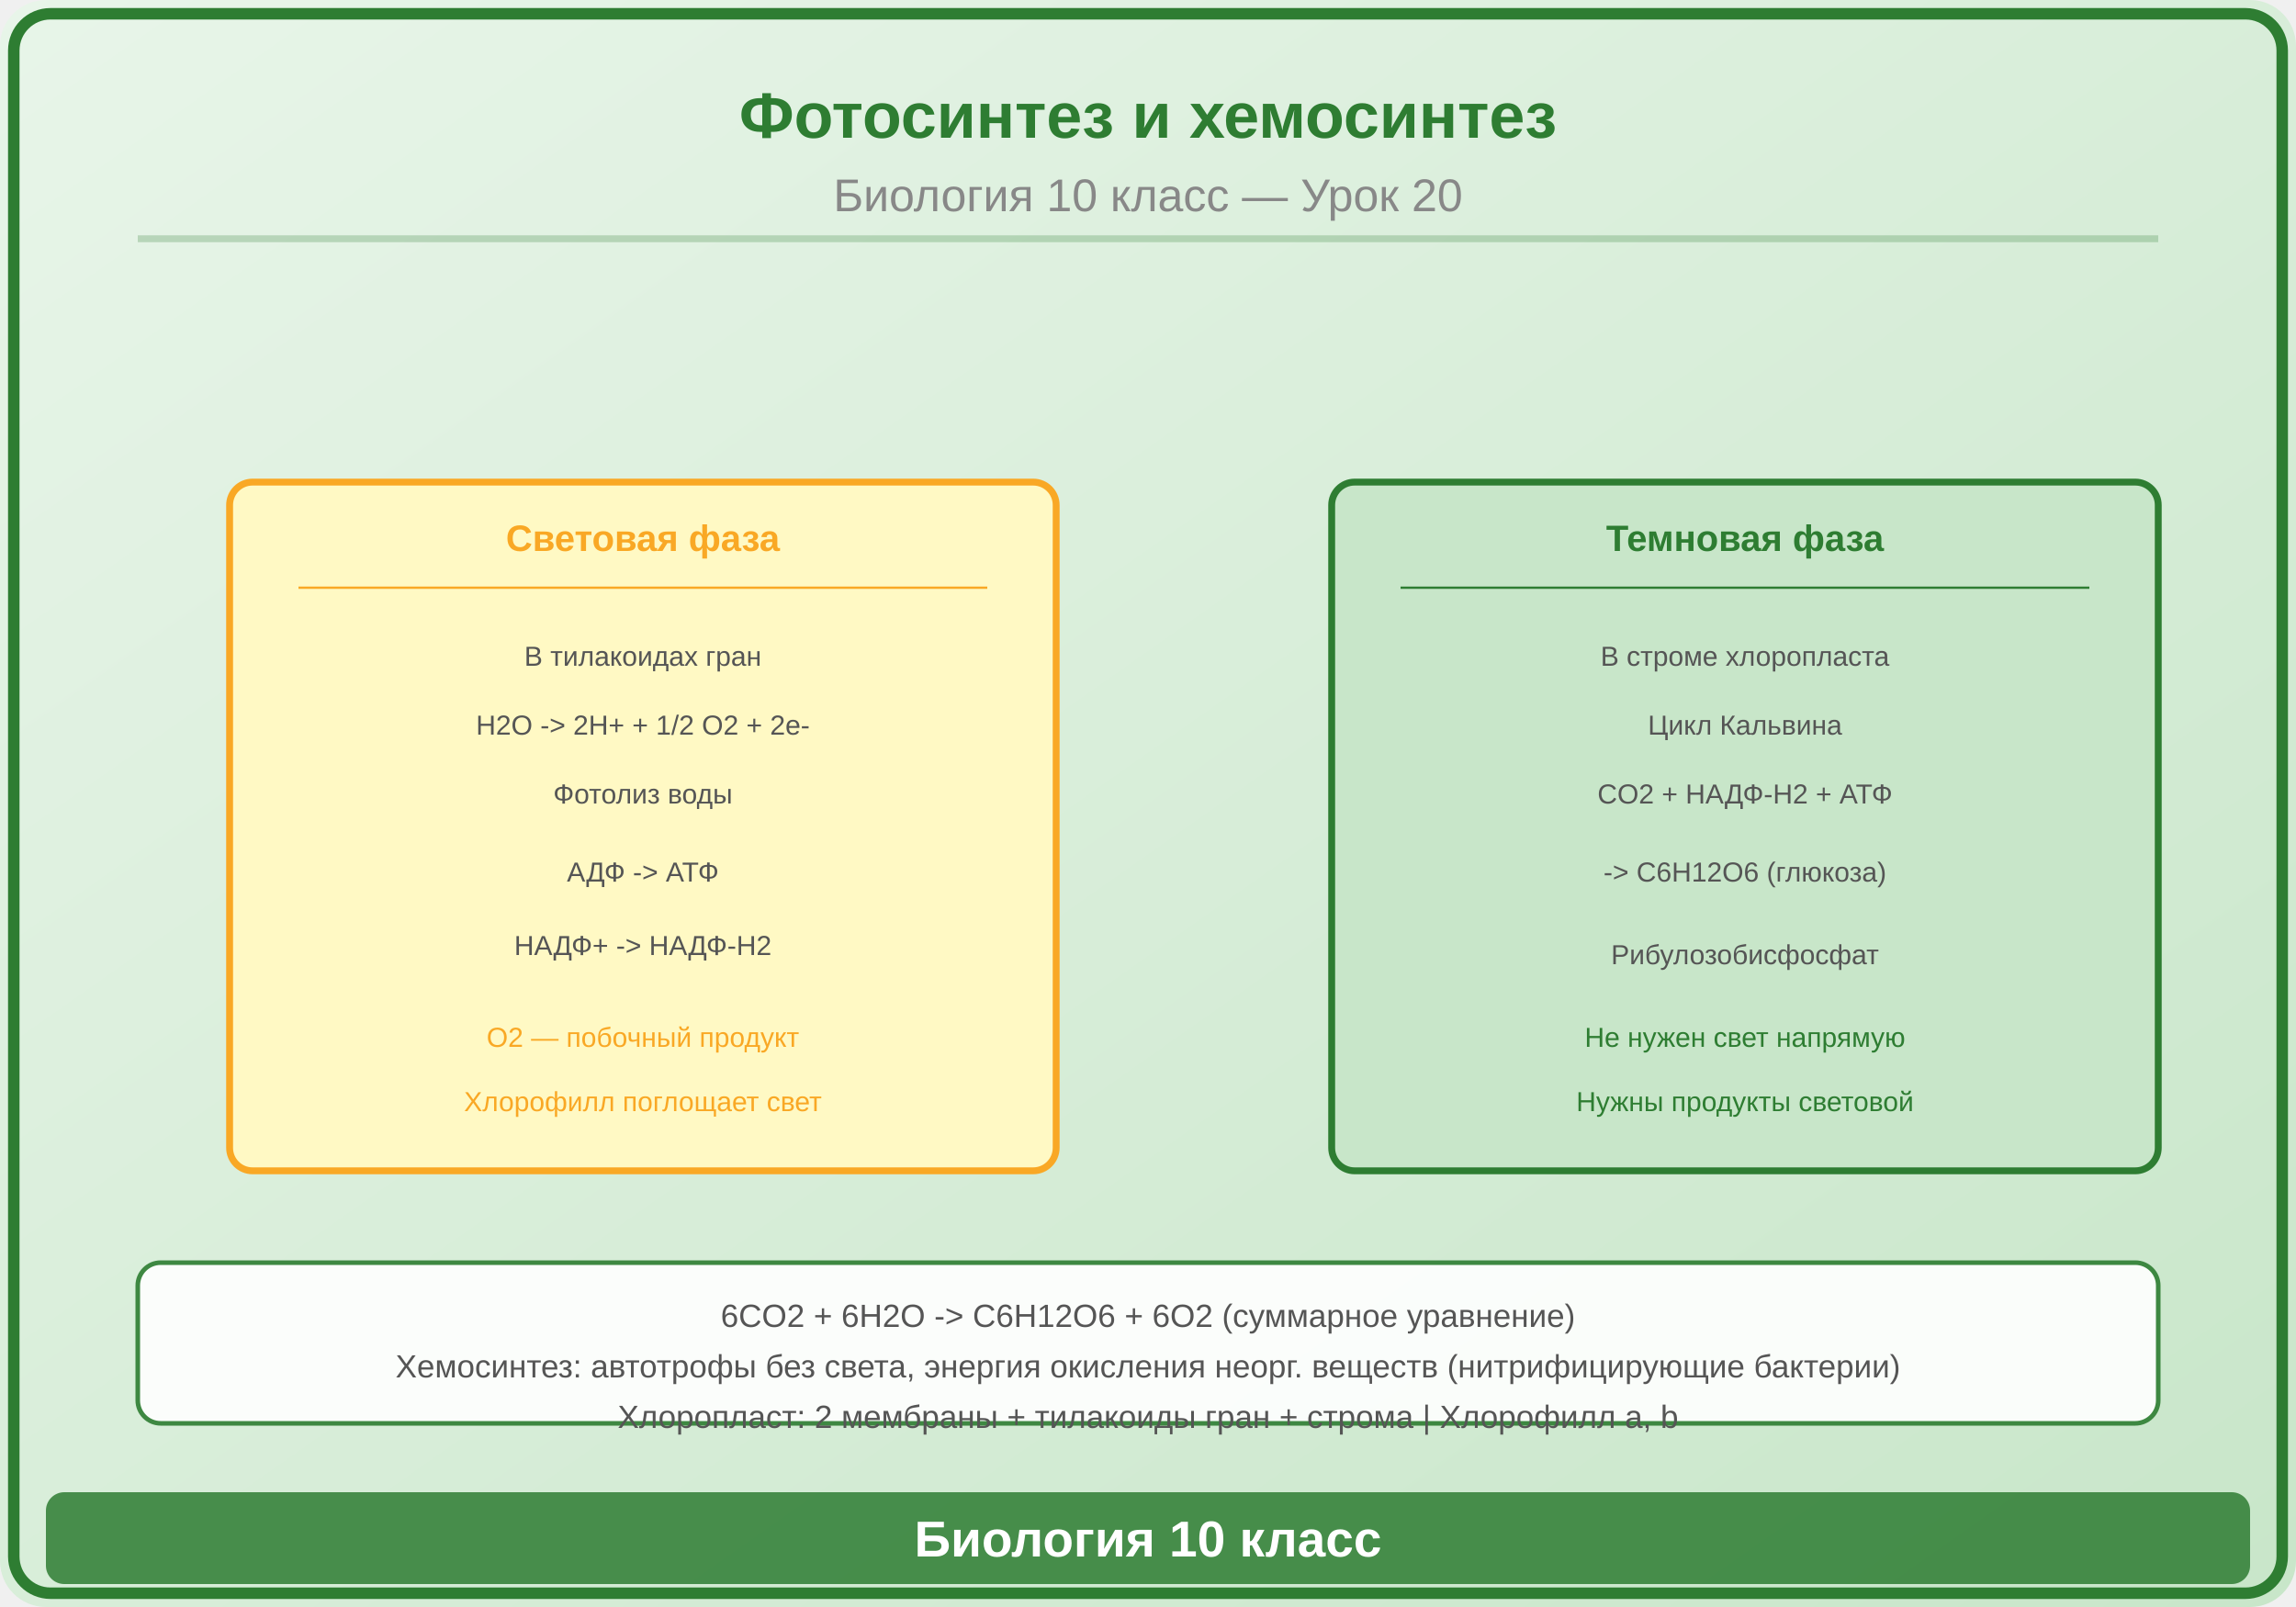
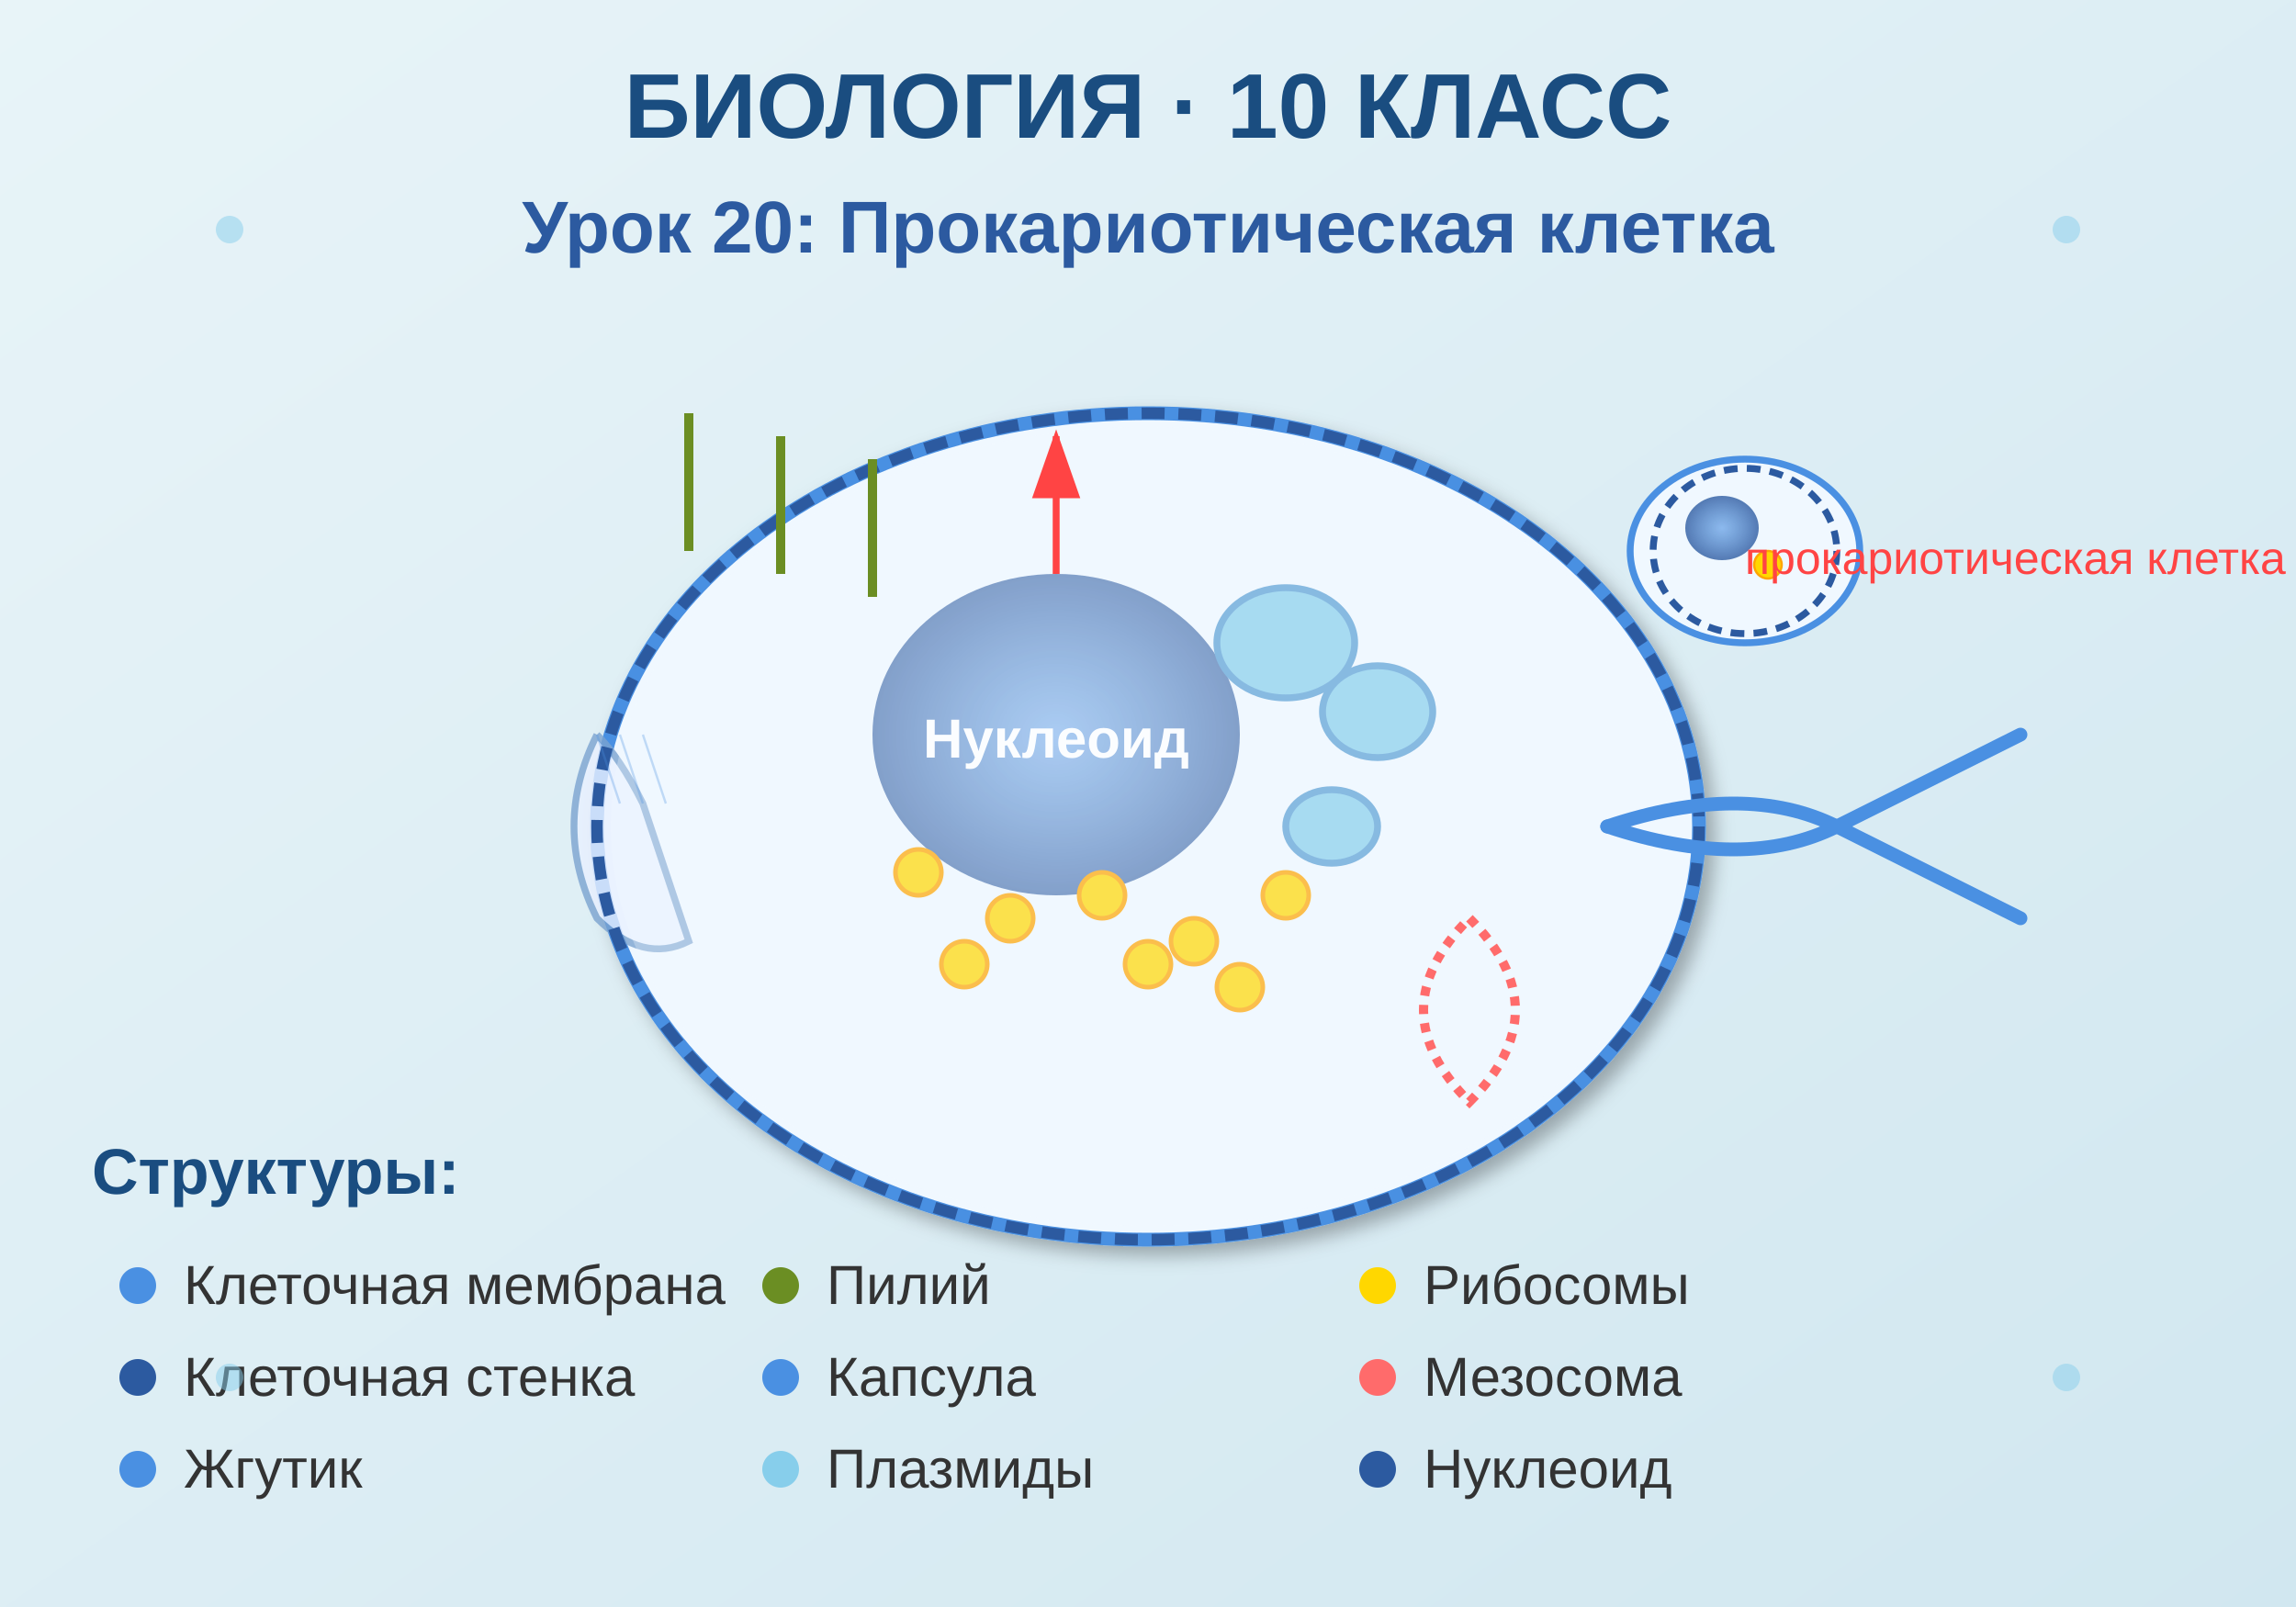
<svg xmlns="http://www.w3.org/2000/svg" viewBox="0 0 500 350">
  <defs>
-     <linearGradient id="bg" x1="0" y1="0" x2="1" y2="1">
-       <stop offset="0%" stop-color="#E8F5E9" />
-       <stop offset="100%" stop-color="#C8E6C9" />
+     <linearGradient id="bgGrad" x1="0%" y1="0%" x2="100%" y2="100%">
+       <stop offset="0%" style="stop-color:#e8f4f8;stop-opacity:1" />
+       <stop offset="100%" style="stop-color:#d1e7f0;stop-opacity:1" />
    </linearGradient>
+     <radialGradient id="nucleoidGrad" cx="50%" cy="50%" r="50%">
+       <stop offset="0%" style="stop-color:#4a90e2;stop-opacity:0.6" />
+       <stop offset="100%" style="stop-color:#2c5aa0;stop-opacity:0.8" />
+     </radialGradient>
+     <filter id="shadow">
+       <feDropShadow dx="2" dy="2" stdDeviation="2" flood-opacity="0.3" />
+     </filter>
  </defs>
-   <rect width="500" height="350" fill="url(#bg)" rx="10" />
-   <rect x="3" y="3" width="494" height="344" rx="8" fill="none" stroke="#2E7D32" stroke-width="2.5" />
-   <text x="250" y="30" font-family="Arial,sans-serif" font-size="14" font-weight="bold" fill="#2E7D32" text-anchor="middle">Фотосинтез и хемосинтез</text>
-   <text x="250" y="46" font-family="Arial,sans-serif" font-size="10" fill="#888" text-anchor="middle">Биология 10 класс — Урок 20</text>
-   <line x1="30" y1="52" x2="470" y2="52" stroke="#2E7D32" stroke-width="1.5" opacity="0.25" />
-   <g transform="translate(140,180)">
-     <rect x="-90" y="-75" width="180" height="150" rx="5" fill="#FFF9C4" stroke="#F9A825" stroke-width="1.5" />
-     <text x="0" y="-60" font-family="Arial,sans-serif" font-size="8" fill="#F9A825" text-anchor="middle" font-weight="bold">Световая фаза</text>
-     <line x1="-75" y1="-52" x2="75" y2="-52" stroke="#F9A825" stroke-width="0.5" />
-     <text x="0" y="-35" font-family="Arial,sans-serif" font-size="6" fill="#555" text-anchor="middle">В тилакоидах гран</text>
-     <text x="0" y="-20" font-family="Arial,sans-serif" font-size="6" fill="#555" text-anchor="middle">H2O -&gt; 2H+ + 1/2 O2 + 2e-</text>
-     <text x="0" y="-5" font-family="Arial,sans-serif" font-size="6" fill="#555" text-anchor="middle">Фотолиз воды</text>
-     <text x="0" y="12" font-family="Arial,sans-serif" font-size="6" fill="#555" text-anchor="middle">АДФ -&gt; АТФ</text>
-     <text x="0" y="28" font-family="Arial,sans-serif" font-size="6" fill="#555" text-anchor="middle">НАДФ+ -&gt; НАДФ-H2</text>
-     <text x="0" y="48" font-family="Arial,sans-serif" font-size="6" fill="#F9A825" text-anchor="middle">O2 — побочный продукт</text>
-     <text x="0" y="62" font-family="Arial,sans-serif" font-size="6" fill="#F9A825" text-anchor="middle">Хлорофилл поглощает свет</text>
+   <rect width="500" height="350" fill="url(#bgGrad)" />
+   <text x="250" y="30" font-family="Arial, sans-serif" font-size="20" font-weight="bold" text-anchor="middle" fill="#1a4d80">
+     БИОЛОГИЯ · 10 КЛАСС
+   </text>
+   <text x="250" y="55" font-family="Arial, sans-serif" font-size="16" font-weight="600" text-anchor="middle" fill="#2c5aa0">
+     Урок 20: Прокариотическая клетка
+   </text>
+   <ellipse cx="250" cy="180" rx="120" ry="90" fill="#f0f8ff" stroke="#4a90e2" stroke-width="3" filter="url(#shadow)" />
+   <path d="M 130 160 Q 120 180, 130 200 Q 140 210, 150 205 Q 145 190, 140 175 Q 135 165, 130 160" fill="#e8f0ff" stroke="#7ba3d0" stroke-width="1.5" opacity="0.8" />
+   <ellipse cx="230" cy="160" rx="40" ry="35" fill="url(#nucleoidGrad)" />
+   <text x="230" y="165" font-family="Arial, sans-serif" font-size="12" font-weight="bold" text-anchor="middle" fill="white">
+     Нуклеоид
+   </text>
+   <ellipse cx="280" cy="140" rx="15" ry="12" fill="#87ceeb" stroke="#5a9fd4" stroke-width="1.5" />
+   <ellipse cx="300" cy="155" rx="12" ry="10" fill="#87ceeb" stroke="#5a9fd4" stroke-width="1.5" />
+   <ellipse cx="290" cy="180" rx="10" ry="8" fill="#87ceeb" stroke="#5a9fd4" stroke-width="1.5" />
+   <circle cx="200" cy="190" r="5" fill="#ffd700" stroke="#ffa500" stroke-width="1" />
+   <circle cx="220" cy="200" r="5" fill="#ffd700" stroke="#ffa500" stroke-width="1" />
+   <circle cx="240" cy="195" r="5" fill="#ffd700" stroke="#ffa500" stroke-width="1" />
+   <circle cx="260" cy="205" r="5" fill="#ffd700" stroke="#ffa500" stroke-width="1" />
+   <circle cx="280" cy="195" r="5" fill="#ffd700" stroke="#ffa500" stroke-width="1" />
+   <circle cx="210" cy="210" r="5" fill="#ffd700" stroke="#ffa500" stroke-width="1" />
+   <circle cx="250" cy="210" r="5" fill="#ffd700" stroke="#ffa500" stroke-width="1" />
+   <circle cx="270" cy="215" r="5" fill="#ffd700" stroke="#ffa500" stroke-width="1" />
+   <ellipse cx="250" cy="180" rx="120" ry="90" fill="none" stroke="#2c5aa0" stroke-width="2.5" stroke-dasharray="5,3" />
+   <ellipse cx="250" cy="180" rx="117" ry="87" fill="rgba(240,248,255,0.3)" />
+   <path d="M 350 180 Q 380 170, 400 180 Q 420 190, 440 200" fill="none" stroke="#4a90e2" stroke-width="3" stroke-linecap="round" />
+   <path d="M 350 180 Q 380 190, 400 180 Q 420 170, 440 160" fill="none" stroke="#4a90e2" stroke-width="3" stroke-linecap="round" />
+   <line x1="150" y1="120" x2="150" y2="90" stroke="#6b8e23" stroke-width="2" />
+   <line x1="170" y1="125" x2="170" y2="95" stroke="#6b8e23" stroke-width="2" />
+   <line x1="190" y1="130" x2="190" y2="100" stroke="#6b8e23" stroke-width="2" />
+   <path d="M 320 200 Q 340 220, 320 240 Q 300 220, 320 200" fill="none" stroke="#ff6b6b" stroke-width="2" stroke-dasharray="2,2" />
+   <g transform="translate(20, 260)">
+     <text x="0" y="0" font-family="Arial, sans-serif" font-size="14" font-weight="bold" fill="#1a4d80">
+       Структуры:
+     </text>
+     <circle cx="10" cy="20" r="4" fill="#4a90e2" />
+     <text x="20" y="24" font-family="Arial, sans-serif" font-size="12" fill="#333">Клеточная мембрана</text>
+     <circle cx="10" cy="40" r="4" fill="#2c5aa0" />
+     <text x="20" y="44" font-family="Arial, sans-serif" font-size="12" fill="#333">Клеточная стенка</text>
+     <circle cx="10" cy="60" r="4" fill="#4a90e2" />
+     <text x="20" y="64" font-family="Arial, sans-serif" font-size="12" fill="#333">Жгутик</text>
+     <circle cx="150" cy="20" r="4" fill="#6b8e23" />
+     <text x="160" y="24" font-family="Arial, sans-serif" font-size="12" fill="#333">Пилий</text>
+     <circle cx="150" cy="40" r="4" fill="#4a90e2" />
+     <text x="160" y="44" font-family="Arial, sans-serif" font-size="12" fill="#333">Капсула</text>
+     <circle cx="150" cy="60" r="4" fill="#87ceeb" />
+     <text x="160" y="64" font-family="Arial, sans-serif" font-size="12" fill="#333">Плазмиды</text>
+     <circle cx="280" cy="20" r="4" fill="#ffd700" />
+     <text x="290" y="24" font-family="Arial, sans-serif" font-size="12" fill="#333">Рибосомы</text>
+     <circle cx="280" cy="40" r="4" fill="#ff6b6b" />
+     <text x="290" y="44" font-family="Arial, sans-serif" font-size="12" fill="#333">Мезосома</text>
+     <circle cx="280" cy="60" r="4" fill="#2c5aa0" />
+     <text x="290" y="64" font-family="Arial, sans-serif" font-size="12" fill="#333">Нуклеоид</text>
  </g>
-   <g transform="translate(380,180)">
-     <rect x="-90" y="-75" width="180" height="150" rx="5" fill="#C8E6C9" stroke="#2E7D32" stroke-width="1.5" />
-     <text x="0" y="-60" font-family="Arial,sans-serif" font-size="8" fill="#2E7D32" text-anchor="middle" font-weight="bold">Темновая фаза</text>
-     <line x1="-75" y1="-52" x2="75" y2="-52" stroke="#2E7D32" stroke-width="0.5" />
-     <text x="0" y="-35" font-family="Arial,sans-serif" font-size="6" fill="#555" text-anchor="middle">В строме хлоропласта</text>
-     <text x="0" y="-20" font-family="Arial,sans-serif" font-size="6" fill="#555" text-anchor="middle">Цикл Кальвина</text>
-     <text x="0" y="-5" font-family="Arial,sans-serif" font-size="6" fill="#555" text-anchor="middle">CO2 + НАДФ-H2 + АТФ</text>
-     <text x="0" y="12" font-family="Arial,sans-serif" font-size="6" fill="#555" text-anchor="middle">-&gt; C6H12O6 (глюкоза)</text>
-     <text x="0" y="30" font-family="Arial,sans-serif" font-size="6" fill="#555" text-anchor="middle">Рибулозобисфосфат</text>
-     <text x="0" y="48" font-family="Arial,sans-serif" font-size="6" fill="#2E7D32" text-anchor="middle">Не нужен свет напрямую</text>
-     <text x="0" y="62" font-family="Arial,sans-serif" font-size="6" fill="#2E7D32" text-anchor="middle">Нужны продукты световой</text>
+   <g transform="translate(380, 120)">
+     <ellipse cx="0" cy="0" rx="25" ry="20" fill="#f0f8ff" stroke="#4a90e2" stroke-width="1.5" />
+     <ellipse cx="0" cy="0" rx="20" ry="18" fill="none" stroke="#2c5aa0" stroke-width="1.5" stroke-dasharray="3,2" />
+     <ellipse cx="-5" cy="-5" rx="8" ry="7" fill="url(#nucleoidGrad)" />
+     <circle cx="5" cy="3" r="3" fill="#ffd700" stroke="#ffa500" stroke-width="0.5" />
  </g>
-   <rect x="30" y="275" width="440" height="35" rx="5" fill="white" stroke="#2E7D32" stroke-width="1" opacity="0.9" />
-   <text x="250" y="289" font-family="Arial,sans-serif" font-size="7" fill="#555" text-anchor="middle">6CO2 + 6H2O -&gt; C6H12O6 + 6O2 (суммарное уравнение)</text>
-   <text x="250" y="300" font-family="Arial,sans-serif" font-size="7" fill="#555" text-anchor="middle">Хемосинтез: автотрофы без света, энергия окисления неорг. веществ (нитрифицирующие бактерии)</text>
-   <text x="250" y="311" font-family="Arial,sans-serif" font-size="7" fill="#555" text-anchor="middle">Хлоропласт: 2 мембраны + тилакоиды гран + строма | Хлорофилл a, b</text>
-   <rect x="10" y="325" width="480" height="20" rx="4" fill="#2E7D32" opacity="0.85" />
-   <text x="250" y="339" font-family="Arial,sans-serif" font-size="11" text-anchor="middle" fill="white" font-weight="bold">Биология 10 класс</text>
+   <line x1="230" y1="125" x2="230" y2="95" stroke="#ff4444" stroke-width="1.5" marker-end="url(#arrowhead)" />
+   <defs>
+     <marker id="arrowhead" markerWidth="10" markerHeight="7" refX="9" refY="3.5" orient="auto">
+       <polygon points="0 0, 10 3.5, 0 7" fill="#ff4444" />
+     </marker>
+   </defs>
+   <text x="380" y="125" font-family="Arial, sans-serif" font-size="10" fill="#ff4444">прокариотическая клетка</text>
+   <circle cx="50" cy="50" r="3" fill="#87ceeb" opacity="0.5" />
+   <circle cx="450" cy="50" r="3" fill="#87ceeb" opacity="0.5" />
+   <circle cx="50" cy="300" r="3" fill="#87ceeb" opacity="0.5" />
+   <circle cx="450" cy="300" r="3" fill="#87ceeb" opacity="0.5" />
+   <g opacity="0.3">
+     <line x1="130" y1="160" x2="135" y2="175" stroke="#4a90e2" stroke-width="0.5" />
+     <line x1="135" y1="160" x2="140" y2="175" stroke="#4a90e2" stroke-width="0.5" />
+     <line x1="140" y1="160" x2="145" y2="175" stroke="#4a90e2" stroke-width="0.5" />
+   </g>
</svg>
